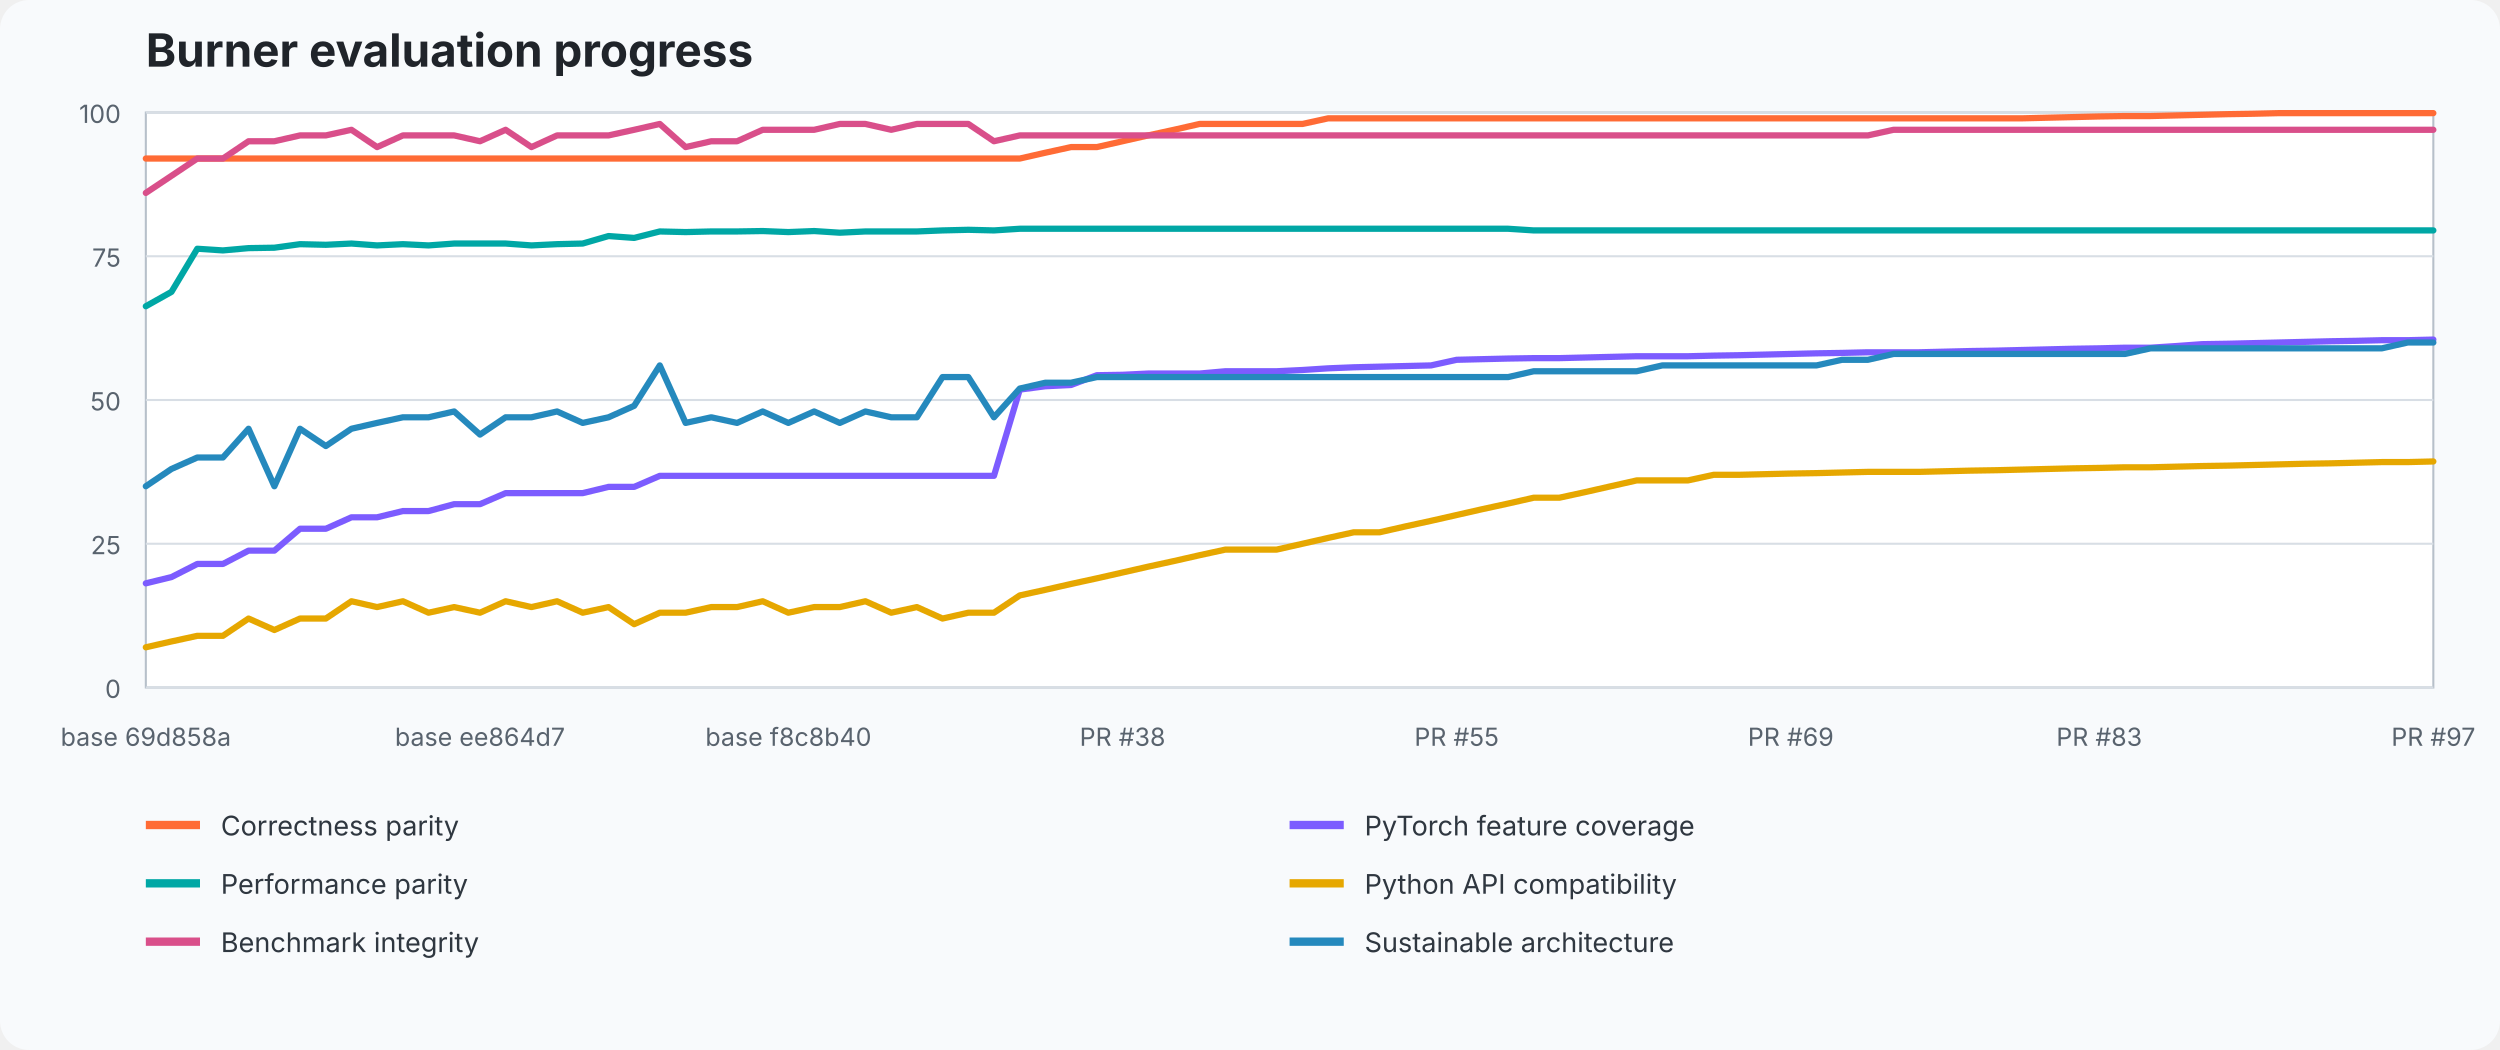
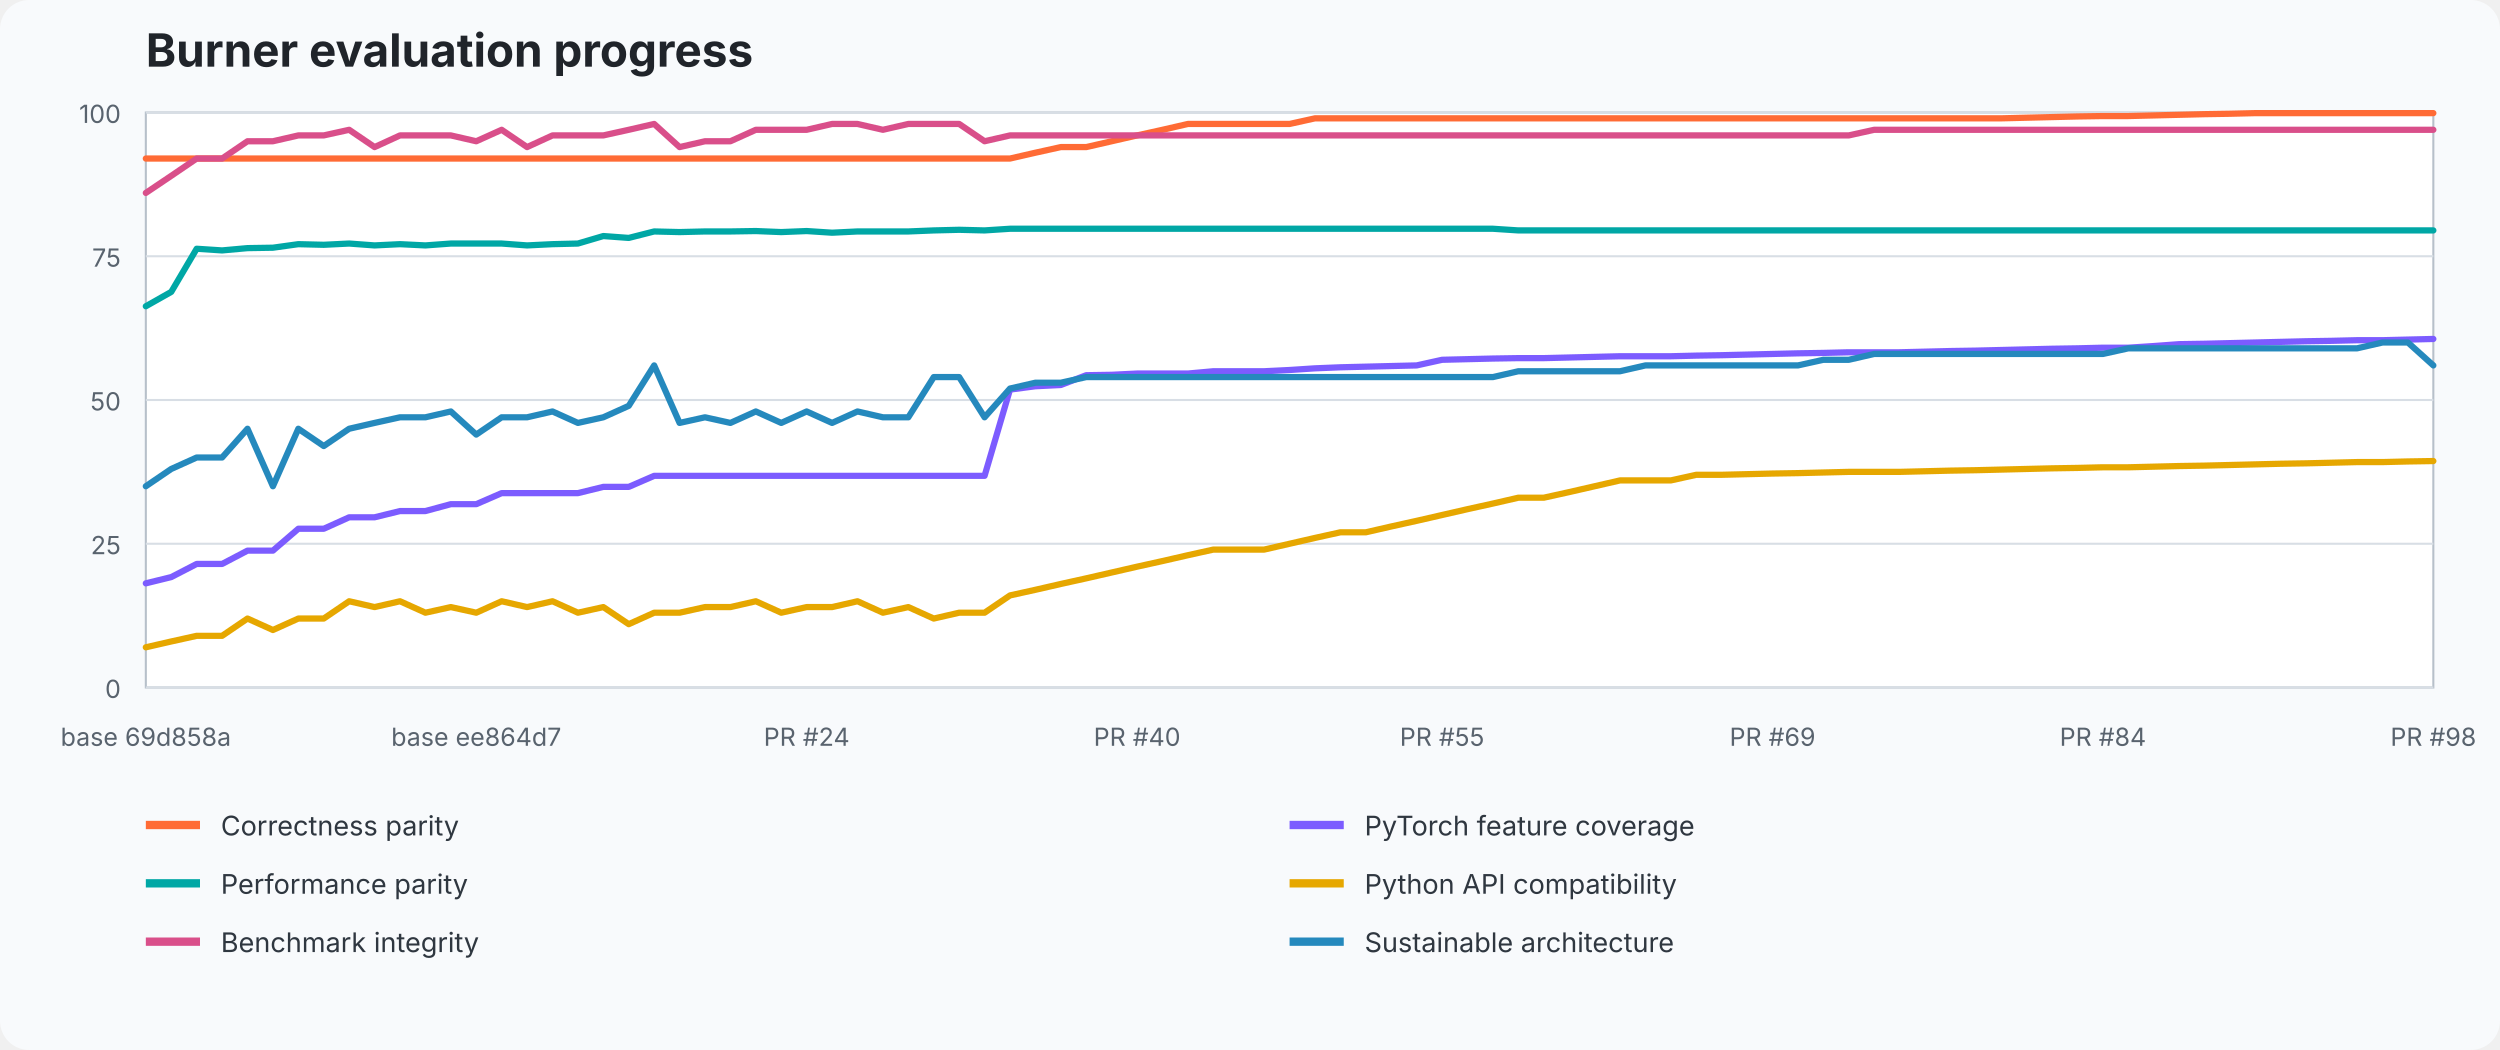
<svg xmlns="http://www.w3.org/2000/svg" width="1200" height="504" viewBox="0 0 1200 504" role="img" aria-labelledby="title desc">
  <style>text{font-family:ui-sans-serif,system-ui,-apple-system,BlinkMacSystemFont,"Segoe UI",sans-serif}.title{font-size:22px;font-weight:700;fill:#20242a}.axis{font-size:12px;fill:#59636e}.legend{font-size:13px;fill:#2f3740}.grid{stroke:#d8dee5;stroke-width:1}.plot{fill:#fff;stroke:#b7c0ca}</style>
  <rect width="100%" height="100%" fill="#f8fafc" rx="14" />
  <text x="70" y="32" class="title">Burner evaluation progress</text>
  <rect x="70" y="54" width="1098" height="276" class="plot" />
  <line x1="70" y1="330" x2="1168" y2="330" class="grid" />
  <text x="58" y="335" text-anchor="end" class="axis">0</text>
  <line x1="70" y1="261" x2="1168" y2="261" class="grid" />
  <text x="58" y="266" text-anchor="end" class="axis">25</text>
  <line x1="70" y1="192" x2="1168" y2="192" class="grid" />
  <text x="58" y="197" text-anchor="end" class="axis">50</text>
  <line x1="70" y1="123" x2="1168" y2="123" class="grid" />
  <text x="58" y="128" text-anchor="end" class="axis">75</text>
  <line x1="70" y1="54" x2="1168" y2="54" class="grid" />
  <text x="58" y="59" text-anchor="end" class="axis">100</text>
-   <polyline points="70.0,76.1 82.3,76.1 94.7,76.1 107.0,76.1 119.3,76.1 131.7,76.1 144.0,76.1 156.4,76.1 168.7,76.1 181.0,76.1 193.4,76.1 205.7,76.1 218.0,76.1 230.4,76.1 242.7,76.1 255.1,76.1 267.4,76.1 279.7,76.1 292.1,76.1 304.4,76.1 316.7,76.1 329.1,76.1 341.4,76.1 353.8,76.1 366.1,76.1 378.4,76.1 390.8,76.1 403.1,76.1 415.4,76.1 427.8,76.1 440.1,76.1 452.4,76.1 464.8,76.1 477.1,76.1 489.5,76.1 501.8,73.3 514.1,70.6 526.5,70.6 538.8,67.8 551.1,65.0 563.5,62.3 575.8,59.5 588.2,59.5 600.5,59.5 612.8,59.5 625.2,59.5 637.5,56.8 649.8,56.8 662.2,56.8 674.5,56.8 686.9,56.8 699.2,56.8 711.5,56.8 723.9,56.8 736.2,56.8 748.5,56.8 760.9,56.8 773.2,56.8 785.6,56.8 797.9,56.8 810.2,56.8 822.6,56.8 834.9,56.8 847.2,56.8 859.6,56.8 871.9,56.8 884.2,56.8 896.6,56.8 908.9,56.8 921.3,56.8 933.6,56.8 945.9,56.8 958.3,56.8 970.6,56.8 982.9,56.5 995.3,56.2 1007.6,55.9 1020.0,55.7 1032.3,55.7 1044.6,55.4 1057.0,55.1 1069.3,54.8 1081.6,54.6 1094.0,54.3 1106.3,54.3 1118.7,54.3 1131.0,54.3 1143.3,54.3 1155.7,54.3 1168.0,54.3" fill="none" stroke="#ff6b35" stroke-width="3" stroke-linejoin="round" stroke-linecap="round" />
-   <polyline points="70.0,280.0 82.3,277.0 94.7,270.7 107.0,270.7 119.3,264.3 131.7,264.3 144.0,253.8 156.4,253.8 168.7,248.3 181.0,248.3 193.4,245.3 205.7,245.3 218.0,242.0 230.4,242.0 242.7,236.7 255.1,236.7 267.4,236.7 279.7,236.7 292.1,233.7 304.4,233.7 316.7,228.4 329.1,228.4 341.4,228.4 353.8,228.4 366.1,228.4 378.4,228.4 390.8,228.4 403.1,228.4 415.4,228.4 427.8,228.4 440.1,228.4 452.4,228.4 464.8,228.4 477.1,228.4 489.5,187.0 501.8,185.4 514.1,184.8 526.5,180.1 538.8,179.9 551.1,179.3 563.5,179.3 575.8,179.3 588.2,178.2 600.5,178.2 612.8,178.2 625.2,177.6 637.5,176.8 649.8,176.3 662.2,176.0 674.5,175.7 686.9,175.4 699.2,172.7 711.5,172.4 723.9,172.1 736.2,171.9 748.5,171.9 760.9,171.6 773.2,171.3 785.6,171.0 797.9,171.0 810.2,171.0 822.6,170.7 834.9,170.5 847.2,170.2 859.6,169.9 871.9,169.6 884.2,169.4 896.6,169.1 908.9,169.1 921.3,169.1 933.6,168.8 945.9,168.5 958.3,168.3 970.6,168.0 982.9,167.7 995.3,167.4 1007.6,167.2 1020.0,166.9 1032.3,166.9 1044.6,166.1 1057.0,165.2 1069.3,165.0 1081.6,164.7 1094.0,164.4 1106.3,164.1 1118.7,163.8 1131.0,163.6 1143.3,163.3 1155.7,163.3 1168.0,163.0" fill="none" stroke="#7c5cff" stroke-width="3" stroke-linejoin="round" stroke-linecap="round" />
-   <polyline points="70.0,147.0 82.3,140.1 94.7,119.4 107.0,120.2 119.3,119.1 131.7,118.9 144.0,117.2 156.4,117.5 168.7,116.9 181.0,117.8 193.4,117.2 205.7,117.8 218.0,116.9 230.4,116.9 242.7,116.9 255.1,117.8 267.4,117.2 279.7,116.9 292.1,113.3 304.4,114.2 316.7,111.1 329.1,111.4 341.4,111.1 353.8,111.1 366.1,110.9 378.4,111.4 390.8,110.9 403.1,111.7 415.4,111.1 427.8,111.1 440.1,111.1 452.4,110.6 464.8,110.3 477.1,110.6 489.5,109.8 501.8,109.8 514.1,109.8 526.5,109.8 538.8,109.8 551.1,109.8 563.5,109.8 575.8,109.8 588.2,109.8 600.5,109.8 612.8,109.8 625.2,109.8 637.5,109.8 649.8,109.8 662.2,109.8 674.5,109.8 686.9,109.8 699.2,109.8 711.5,109.8 723.9,109.8 736.2,110.6 748.5,110.6 760.9,110.6 773.2,110.6 785.6,110.6 797.9,110.6 810.2,110.6 822.6,110.6 834.9,110.6 847.2,110.6 859.6,110.6 871.9,110.6 884.2,110.6 896.6,110.6 908.9,110.6 921.3,110.6 933.6,110.6 945.9,110.6 958.3,110.6 970.6,110.6 982.9,110.6 995.3,110.6 1007.6,110.6 1020.0,110.6 1032.3,110.6 1044.6,110.6 1057.0,110.6 1069.3,110.6 1081.6,110.6 1094.0,110.6 1106.3,110.6 1118.7,110.6 1131.0,110.6 1143.3,110.6 1155.7,110.6 1168.0,110.6" fill="none" stroke="#00a7a5" stroke-width="3" stroke-linejoin="round" stroke-linecap="round" />
-   <polyline points="70.0,310.7 82.3,307.9 94.7,305.2 107.0,305.2 119.3,296.9 131.7,302.4 144.0,296.9 156.4,296.9 168.7,288.6 181.0,291.4 193.4,288.6 205.7,294.1 218.0,291.4 230.4,294.1 242.7,288.6 255.1,291.4 267.4,288.6 279.7,294.1 292.1,291.4 304.4,299.6 316.7,294.1 329.1,294.1 341.4,291.4 353.8,291.4 366.1,288.6 378.4,294.1 390.8,291.4 403.1,291.4 415.4,288.6 427.8,294.1 440.1,291.4 452.4,296.9 464.8,294.1 477.1,294.1 489.5,285.8 501.8,283.1 514.1,280.3 526.5,277.6 538.8,274.8 551.1,272.0 563.5,269.3 575.8,266.5 588.2,263.8 600.5,263.8 612.8,263.8 625.2,261.0 637.5,258.2 649.8,255.5 662.2,255.5 674.5,252.7 686.9,250.0 699.2,247.2 711.5,244.4 723.9,241.7 736.2,238.9 748.5,238.9 760.9,236.2 773.2,233.4 785.6,230.6 797.9,230.6 810.2,230.6 822.6,227.9 834.9,227.9 847.2,227.6 859.6,227.3 871.9,227.1 884.2,226.8 896.6,226.5 908.9,226.5 921.3,226.5 933.6,226.2 945.9,225.9 958.3,225.7 970.6,225.4 982.9,225.1 995.3,224.8 1007.6,224.6 1020.0,224.3 1032.3,224.3 1044.6,224.0 1057.0,223.7 1069.3,223.5 1081.6,223.2 1094.0,222.9 1106.3,222.6 1118.7,222.4 1131.0,222.1 1143.3,221.8 1155.7,221.8 1168.0,221.5" fill="none" stroke="#e6a700" stroke-width="3" stroke-linejoin="round" stroke-linecap="round" />
-   <polyline points="70.0,92.6 82.3,84.4 94.7,76.1 107.0,76.1 119.3,67.8 131.7,67.8 144.0,65.0 156.4,65.0 168.7,62.3 181.0,70.6 193.4,65.0 205.7,65.0 218.0,65.0 230.4,67.8 242.7,62.3 255.1,70.6 267.4,65.0 279.7,65.0 292.1,65.0 304.4,62.3 316.7,59.5 329.1,70.6 341.4,67.8 353.8,67.8 366.1,62.3 378.4,62.3 390.8,62.3 403.1,59.5 415.4,59.5 427.8,62.3 440.1,59.5 452.4,59.5 464.8,59.5 477.1,67.8 489.5,65.0 501.8,65.0 514.1,65.0 526.5,65.0 538.8,65.0 551.1,65.0 563.5,65.0 575.8,65.0 588.2,65.0 600.5,65.0 612.8,65.0 625.2,65.0 637.5,65.0 649.8,65.0 662.2,65.0 674.5,65.0 686.9,65.0 699.2,65.0 711.5,65.0 723.9,65.0 736.2,65.0 748.5,65.0 760.9,65.0 773.2,65.0 785.6,65.0 797.9,65.0 810.2,65.0 822.6,65.0 834.9,65.0 847.2,65.0 859.6,65.0 871.9,65.0 884.2,65.0 896.6,65.0 908.9,62.3 921.3,62.3 933.6,62.3 945.9,62.3 958.3,62.3 970.6,62.3 982.9,62.3 995.3,62.3 1007.6,62.3 1020.0,62.3 1032.3,62.3 1044.6,62.3 1057.0,62.3 1069.3,62.3 1081.6,62.3 1094.0,62.3 1106.3,62.3 1118.7,62.3 1131.0,62.3 1143.3,62.3 1155.7,62.3 1168.0,62.3" fill="none" stroke="#d94f8a" stroke-width="3" stroke-linejoin="round" stroke-linecap="round" />
-   <polyline points="70.0,233.4 82.3,225.1 94.7,219.6 107.0,219.6 119.3,205.8 131.7,233.4 144.0,205.8 156.4,214.1 168.7,205.8 181.0,203.0 193.4,200.3 205.7,200.3 218.0,197.5 230.4,208.6 242.7,200.3 255.1,200.3 267.4,197.5 279.7,203.0 292.1,200.3 304.4,194.8 316.7,175.4 329.1,203.0 341.4,200.3 353.8,203.0 366.1,197.5 378.4,203.0 390.8,197.5 403.1,203.0 415.4,197.5 427.8,200.3 440.1,200.3 452.4,181.0 464.8,181.0 477.1,200.3 489.5,186.5 501.8,183.7 514.1,183.7 526.5,181.0 538.8,181.0 551.1,181.0 563.5,181.0 575.8,181.0 588.2,181.0 600.5,181.0 612.8,181.0 625.2,181.0 637.5,181.0 649.8,181.0 662.2,181.0 674.5,181.0 686.9,181.0 699.2,181.0 711.5,181.0 723.9,181.0 736.2,178.2 748.5,178.2 760.9,178.2 773.2,178.2 785.6,178.2 797.9,175.4 810.2,175.4 822.6,175.4 834.9,175.4 847.2,175.4 859.6,175.4 871.9,175.4 884.2,172.7 896.6,172.7 908.9,169.9 921.3,169.9 933.6,169.9 945.9,169.9 958.3,169.9 970.6,169.9 982.9,169.9 995.3,169.9 1007.6,169.9 1020.0,169.9 1032.3,167.2 1044.6,167.2 1057.0,167.2 1069.3,167.2 1081.6,167.2 1094.0,167.2 1106.3,167.2 1118.7,167.2 1131.0,167.2 1143.3,167.2 1155.7,164.4 1168.0,164.4" fill="none" stroke="#2589bd" stroke-width="3" stroke-linejoin="round" stroke-linecap="round" />
+   <polyline points="70.0,76.1 82.2,76.1 94.4,76.1 106.6,76.1 118.8,76.1 131.0,76.1 143.2,76.1 155.4,76.1 167.6,76.1 179.8,76.1 192.0,76.1 204.2,76.1 216.4,76.1 228.6,76.1 240.8,76.1 253.0,76.1 265.2,76.1 277.4,76.1 289.6,76.1 301.8,76.1 314.0,76.1 326.2,76.1 338.4,76.1 350.6,76.1 362.8,76.1 375.0,76.1 387.2,76.1 399.4,76.1 411.6,76.1 423.8,76.1 436.0,76.1 448.2,76.1 460.4,76.1 472.6,76.1 484.8,76.1 497.0,73.3 509.2,70.6 521.4,70.6 533.6,67.8 545.8,65.0 558.0,62.3 570.2,59.5 582.4,59.5 594.6,59.5 606.8,59.5 619.0,59.5 631.2,56.8 643.4,56.8 655.6,56.8 667.8,56.8 680.0,56.8 692.2,56.8 704.4,56.8 716.6,56.8 728.8,56.8 741.0,56.8 753.2,56.8 765.4,56.8 777.6,56.8 789.8,56.8 802.0,56.8 814.2,56.8 826.4,56.8 838.6,56.8 850.8,56.8 863.0,56.8 875.2,56.8 887.4,56.8 899.6,56.8 911.8,56.8 924.0,56.8 936.2,56.8 948.4,56.8 960.6,56.8 972.8,56.5 985.0,56.2 997.2,55.9 1009.4,55.7 1021.6,55.7 1033.8,55.4 1046.0,55.1 1058.2,54.8 1070.4,54.6 1082.6,54.3 1094.8,54.3 1107.0,54.3 1119.2,54.3 1131.4,54.3 1143.6,54.3 1155.8,54.3 1168.0,54.3" fill="none" stroke="#ff6b35" stroke-width="3" stroke-linejoin="round" stroke-linecap="round" />
+   <polyline points="70.0,280.0 82.2,277.0 94.4,270.7 106.6,270.7 118.8,264.3 131.0,264.3 143.2,253.8 155.4,253.8 167.6,248.3 179.8,248.3 192.0,245.3 204.2,245.3 216.4,242.0 228.6,242.0 240.8,236.7 253.0,236.7 265.2,236.7 277.4,236.7 289.6,233.7 301.8,233.7 314.0,228.4 326.2,228.4 338.4,228.4 350.6,228.4 362.8,228.4 375.0,228.4 387.2,228.4 399.4,228.4 411.6,228.4 423.8,228.4 436.0,228.4 448.2,228.4 460.4,228.4 472.6,228.4 484.8,187.0 497.0,185.4 509.2,184.8 521.4,180.1 533.6,179.9 545.8,179.3 558.0,179.3 570.2,179.3 582.4,178.2 594.6,178.2 606.8,178.2 619.0,177.6 631.2,176.8 643.4,176.3 655.6,176.0 667.8,175.7 680.0,175.4 692.2,172.7 704.4,172.4 716.6,172.1 728.8,171.9 741.0,171.9 753.2,171.6 765.4,171.3 777.6,171.0 789.8,171.0 802.0,171.0 814.2,170.7 826.4,170.5 838.6,170.2 850.8,169.9 863.0,169.6 875.2,169.4 887.4,169.1 899.6,169.1 911.8,169.1 924.0,168.8 936.2,168.5 948.4,168.3 960.6,168.0 972.8,167.7 985.0,167.4 997.2,167.2 1009.4,166.9 1021.6,166.9 1033.8,166.1 1046.0,165.2 1058.2,165.0 1070.4,164.7 1082.6,164.4 1094.8,164.1 1107.0,163.8 1119.2,163.6 1131.4,163.3 1143.6,163.3 1155.8,163.0 1168.0,162.7" fill="none" stroke="#7c5cff" stroke-width="3" stroke-linejoin="round" stroke-linecap="round" />
+   <polyline points="70.0,147.0 82.2,140.1 94.4,119.4 106.6,120.2 118.8,119.1 131.0,118.9 143.2,117.2 155.4,117.5 167.6,116.9 179.8,117.8 192.0,117.2 204.2,117.8 216.4,116.9 228.6,116.9 240.8,116.9 253.0,117.8 265.2,117.2 277.4,116.9 289.6,113.3 301.8,114.2 314.0,111.1 326.2,111.4 338.4,111.1 350.6,111.1 362.8,110.9 375.0,111.4 387.2,110.9 399.4,111.7 411.6,111.1 423.8,111.1 436.0,111.1 448.2,110.6 460.4,110.3 472.6,110.6 484.8,109.8 497.0,109.8 509.2,109.8 521.4,109.8 533.6,109.8 545.8,109.8 558.0,109.8 570.2,109.8 582.4,109.8 594.6,109.8 606.8,109.8 619.0,109.8 631.2,109.8 643.4,109.8 655.6,109.8 667.8,109.8 680.0,109.8 692.2,109.8 704.4,109.8 716.6,109.8 728.8,110.6 741.0,110.6 753.2,110.6 765.4,110.6 777.6,110.6 789.8,110.6 802.0,110.6 814.2,110.6 826.4,110.6 838.6,110.6 850.8,110.6 863.0,110.6 875.2,110.6 887.4,110.6 899.6,110.6 911.8,110.6 924.0,110.6 936.2,110.6 948.4,110.6 960.6,110.6 972.8,110.6 985.0,110.6 997.2,110.6 1009.4,110.6 1021.6,110.6 1033.8,110.6 1046.0,110.6 1058.2,110.6 1070.4,110.6 1082.6,110.6 1094.8,110.6 1107.0,110.6 1119.2,110.6 1131.4,110.6 1143.6,110.6 1155.8,110.6 1168.0,110.6" fill="none" stroke="#00a7a5" stroke-width="3" stroke-linejoin="round" stroke-linecap="round" />
+   <polyline points="70.0,310.7 82.2,307.9 94.4,305.2 106.6,305.2 118.8,296.9 131.0,302.4 143.2,296.9 155.4,296.9 167.6,288.6 179.8,291.4 192.0,288.6 204.2,294.1 216.4,291.4 228.6,294.1 240.8,288.6 253.0,291.4 265.2,288.6 277.4,294.1 289.6,291.4 301.8,299.6 314.0,294.1 326.2,294.1 338.4,291.4 350.6,291.4 362.8,288.6 375.0,294.1 387.2,291.4 399.4,291.4 411.6,288.6 423.8,294.1 436.0,291.4 448.2,296.9 460.4,294.1 472.6,294.1 484.8,285.8 497.0,283.1 509.2,280.3 521.4,277.6 533.6,274.8 545.8,272.0 558.0,269.3 570.2,266.5 582.4,263.8 594.6,263.8 606.8,263.8 619.0,261.0 631.2,258.2 643.4,255.5 655.6,255.5 667.8,252.7 680.0,250.0 692.2,247.2 704.4,244.4 716.6,241.7 728.8,238.9 741.0,238.9 753.2,236.2 765.4,233.4 777.6,230.6 789.8,230.6 802.0,230.6 814.2,227.9 826.4,227.9 838.6,227.6 850.8,227.3 863.0,227.1 875.2,226.8 887.4,226.5 899.6,226.5 911.8,226.5 924.0,226.2 936.2,225.9 948.4,225.7 960.6,225.4 972.8,225.1 985.0,224.8 997.2,224.6 1009.4,224.3 1021.6,224.3 1033.8,224.0 1046.0,223.7 1058.2,223.5 1070.4,223.2 1082.6,222.9 1094.8,222.6 1107.0,222.4 1119.2,222.1 1131.4,221.8 1143.6,221.8 1155.8,221.5 1168.0,221.3" fill="none" stroke="#e6a700" stroke-width="3" stroke-linejoin="round" stroke-linecap="round" />
+   <polyline points="70.0,92.6 82.2,84.4 94.4,76.1 106.6,76.1 118.8,67.8 131.0,67.8 143.2,65.0 155.4,65.0 167.6,62.3 179.8,70.6 192.0,65.0 204.2,65.0 216.4,65.0 228.6,67.8 240.8,62.3 253.0,70.6 265.2,65.0 277.4,65.0 289.6,65.0 301.8,62.3 314.0,59.5 326.2,70.6 338.4,67.8 350.6,67.8 362.8,62.3 375.0,62.3 387.2,62.3 399.4,59.5 411.6,59.5 423.8,62.3 436.0,59.5 448.2,59.5 460.4,59.5 472.6,67.8 484.8,65.0 497.0,65.0 509.2,65.0 521.4,65.0 533.6,65.0 545.8,65.0 558.0,65.0 570.2,65.0 582.4,65.0 594.6,65.0 606.8,65.0 619.0,65.0 631.2,65.0 643.4,65.0 655.6,65.0 667.8,65.0 680.0,65.0 692.2,65.0 704.4,65.0 716.6,65.0 728.8,65.0 741.0,65.0 753.2,65.0 765.4,65.0 777.6,65.0 789.8,65.0 802.0,65.0 814.2,65.0 826.4,65.0 838.6,65.0 850.8,65.0 863.0,65.0 875.2,65.0 887.4,65.0 899.6,62.3 911.8,62.3 924.0,62.3 936.2,62.3 948.4,62.3 960.6,62.3 972.8,62.3 985.0,62.3 997.2,62.3 1009.4,62.3 1021.6,62.3 1033.8,62.3 1046.0,62.3 1058.2,62.3 1070.4,62.3 1082.6,62.3 1094.8,62.3 1107.0,62.3 1119.2,62.3 1131.4,62.3 1143.6,62.3 1155.8,62.3 1168.0,62.3" fill="none" stroke="#d94f8a" stroke-width="3" stroke-linejoin="round" stroke-linecap="round" />
+   <polyline points="70.0,233.4 82.2,225.1 94.4,219.6 106.6,219.6 118.8,205.8 131.0,233.4 143.2,205.8 155.4,214.1 167.6,205.8 179.8,203.0 192.0,200.3 204.2,200.3 216.4,197.5 228.6,208.6 240.8,200.3 253.0,200.3 265.2,197.5 277.4,203.0 289.6,200.3 301.8,194.8 314.0,175.4 326.2,203.0 338.4,200.3 350.6,203.0 362.8,197.5 375.0,203.0 387.2,197.5 399.4,203.0 411.6,197.5 423.8,200.3 436.0,200.3 448.2,181.0 460.4,181.0 472.6,200.3 484.8,186.5 497.0,183.7 509.2,183.7 521.4,181.0 533.6,181.0 545.8,181.0 558.0,181.0 570.2,181.0 582.4,181.0 594.6,181.0 606.8,181.0 619.0,181.0 631.2,181.0 643.4,181.0 655.6,181.0 667.8,181.0 680.0,181.0 692.2,181.0 704.4,181.0 716.6,181.0 728.8,178.2 741.0,178.2 753.2,178.2 765.4,178.2 777.6,178.2 789.8,175.4 802.0,175.4 814.2,175.4 826.4,175.4 838.6,175.4 850.8,175.4 863.0,175.4 875.2,172.7 887.4,172.7 899.6,169.9 911.8,169.9 924.0,169.9 936.2,169.9 948.4,169.9 960.6,169.9 972.8,169.9 985.0,169.9 997.2,169.9 1009.4,169.9 1021.6,167.2 1033.8,167.2 1046.0,167.2 1058.2,167.2 1070.4,167.2 1082.6,167.2 1094.8,167.2 1107.0,167.2 1119.2,167.2 1131.4,167.2 1143.6,164.4 1155.8,164.4 1168.0,175.4" fill="none" stroke="#2589bd" stroke-width="3" stroke-linejoin="round" stroke-linecap="round" />
  <text x="70" y="358" text-anchor="middle" class="axis">base 69d858a</text>
-   <text x="230.382" y="358" text-anchor="middle" class="axis">base ee864d7</text>
-   <text x="378.427" y="358" text-anchor="middle" class="axis">base f8c8b40</text>
-   <text x="538.809" y="358" text-anchor="middle" class="axis">PR #38</text>
-   <text x="699.191" y="358" text-anchor="middle" class="axis">PR #55</text>
-   <text x="859.573" y="358" text-anchor="middle" class="axis">PR #69</text>
-   <text x="1007.618" y="358" text-anchor="middle" class="axis">PR #83</text>
-   <text x="1168" y="358" text-anchor="middle" class="axis">PR #97</text>
+   <text x="228.6" y="358" text-anchor="middle" class="axis">base ee864d7</text>
+   <text x="387.2" y="358" text-anchor="middle" class="axis">PR #24</text>
+   <text x="545.8" y="358" text-anchor="middle" class="axis">PR #40</text>
+   <text x="692.2" y="358" text-anchor="middle" class="axis">PR #55</text>
+   <text x="850.8" y="358" text-anchor="middle" class="axis">PR #69</text>
+   <text x="1009.4" y="358" text-anchor="middle" class="axis">PR #84</text>
+   <text x="1168" y="358" text-anchor="middle" class="axis">PR #98</text>
  <line x1="70" y1="396" x2="96" y2="396" stroke="#ff6b35" stroke-width="4" />
  <text x="106" y="401" class="legend">Correctness parity</text>
  <line x1="619" y1="396" x2="645" y2="396" stroke="#7c5cff" stroke-width="4" />
  <text x="655" y="401" class="legend">PyTorch feature coverage</text>
  <line x1="70" y1="424" x2="96" y2="424" stroke="#00a7a5" stroke-width="4" />
  <text x="106" y="429" class="legend">Performance parity</text>
  <line x1="619" y1="424" x2="645" y2="424" stroke="#e6a700" stroke-width="4" />
  <text x="655" y="429" class="legend">Python API compatibility</text>
  <line x1="70" y1="452" x2="96" y2="452" stroke="#d94f8a" stroke-width="4" />
  <text x="106" y="457" class="legend">Benchmark integrity</text>
  <line x1="619" y1="452" x2="645" y2="452" stroke="#2589bd" stroke-width="4" />
  <text x="655" y="457" class="legend">Sustainable architecture</text>
</svg>
